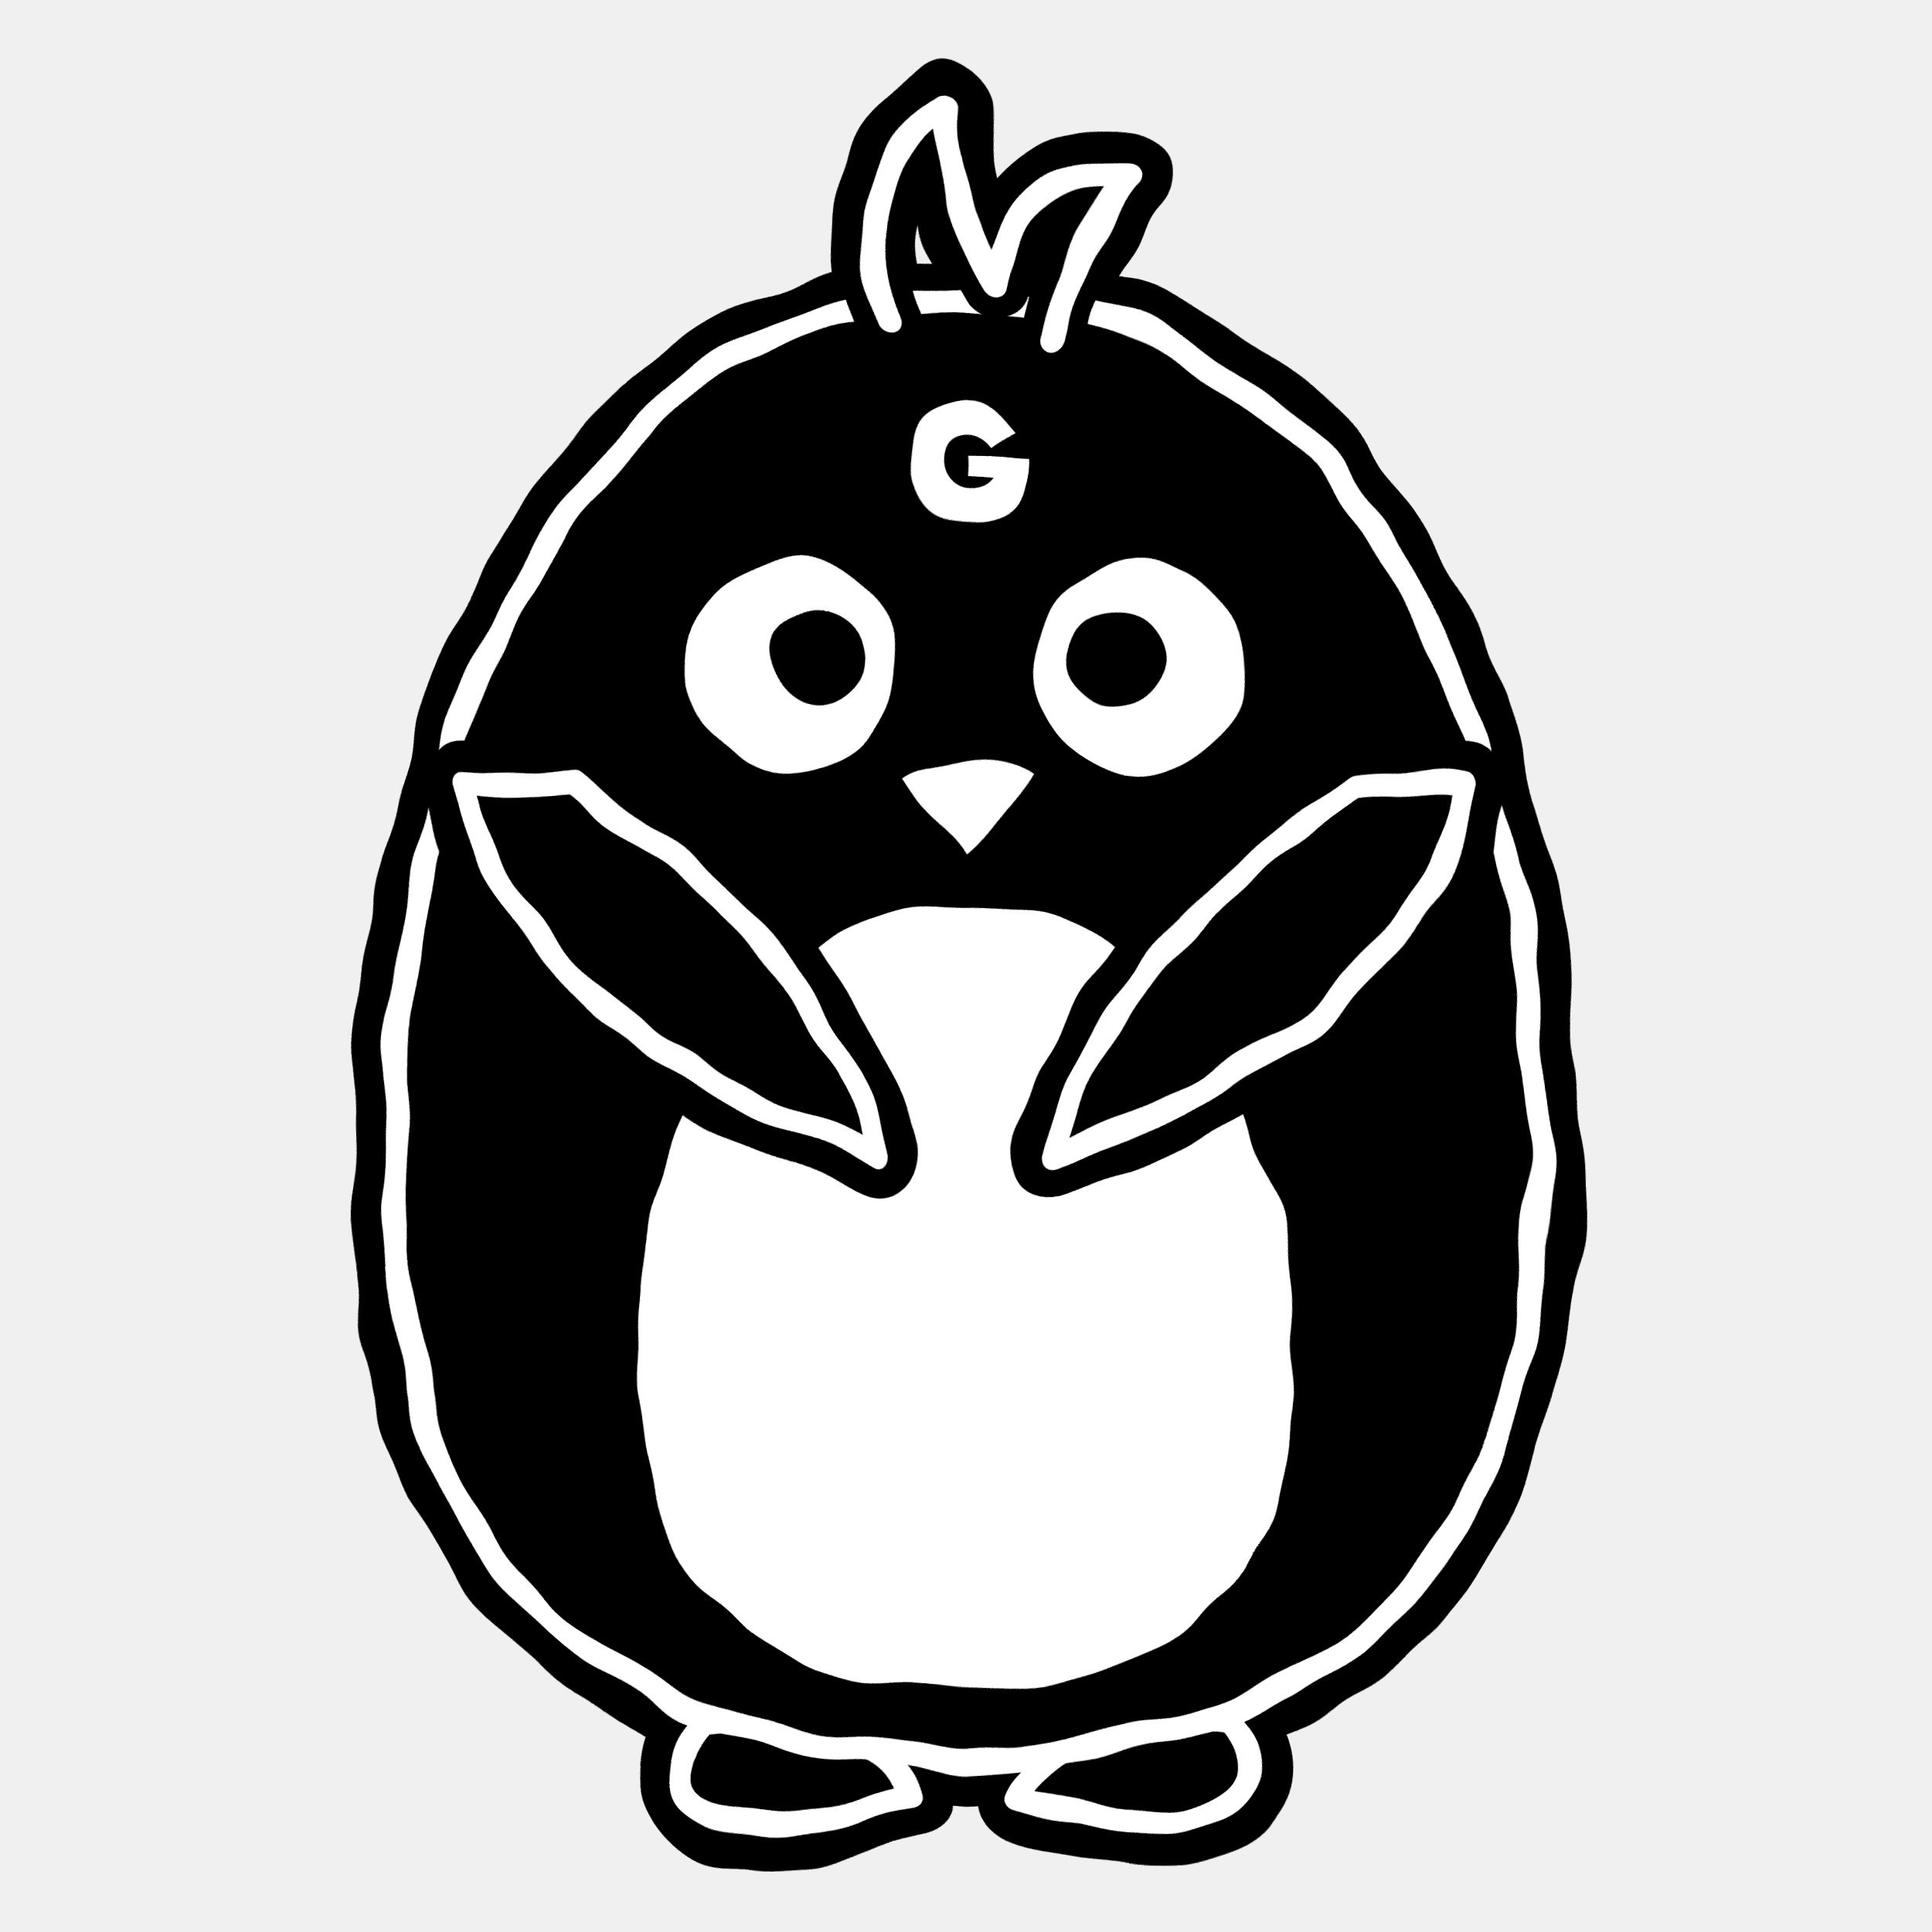
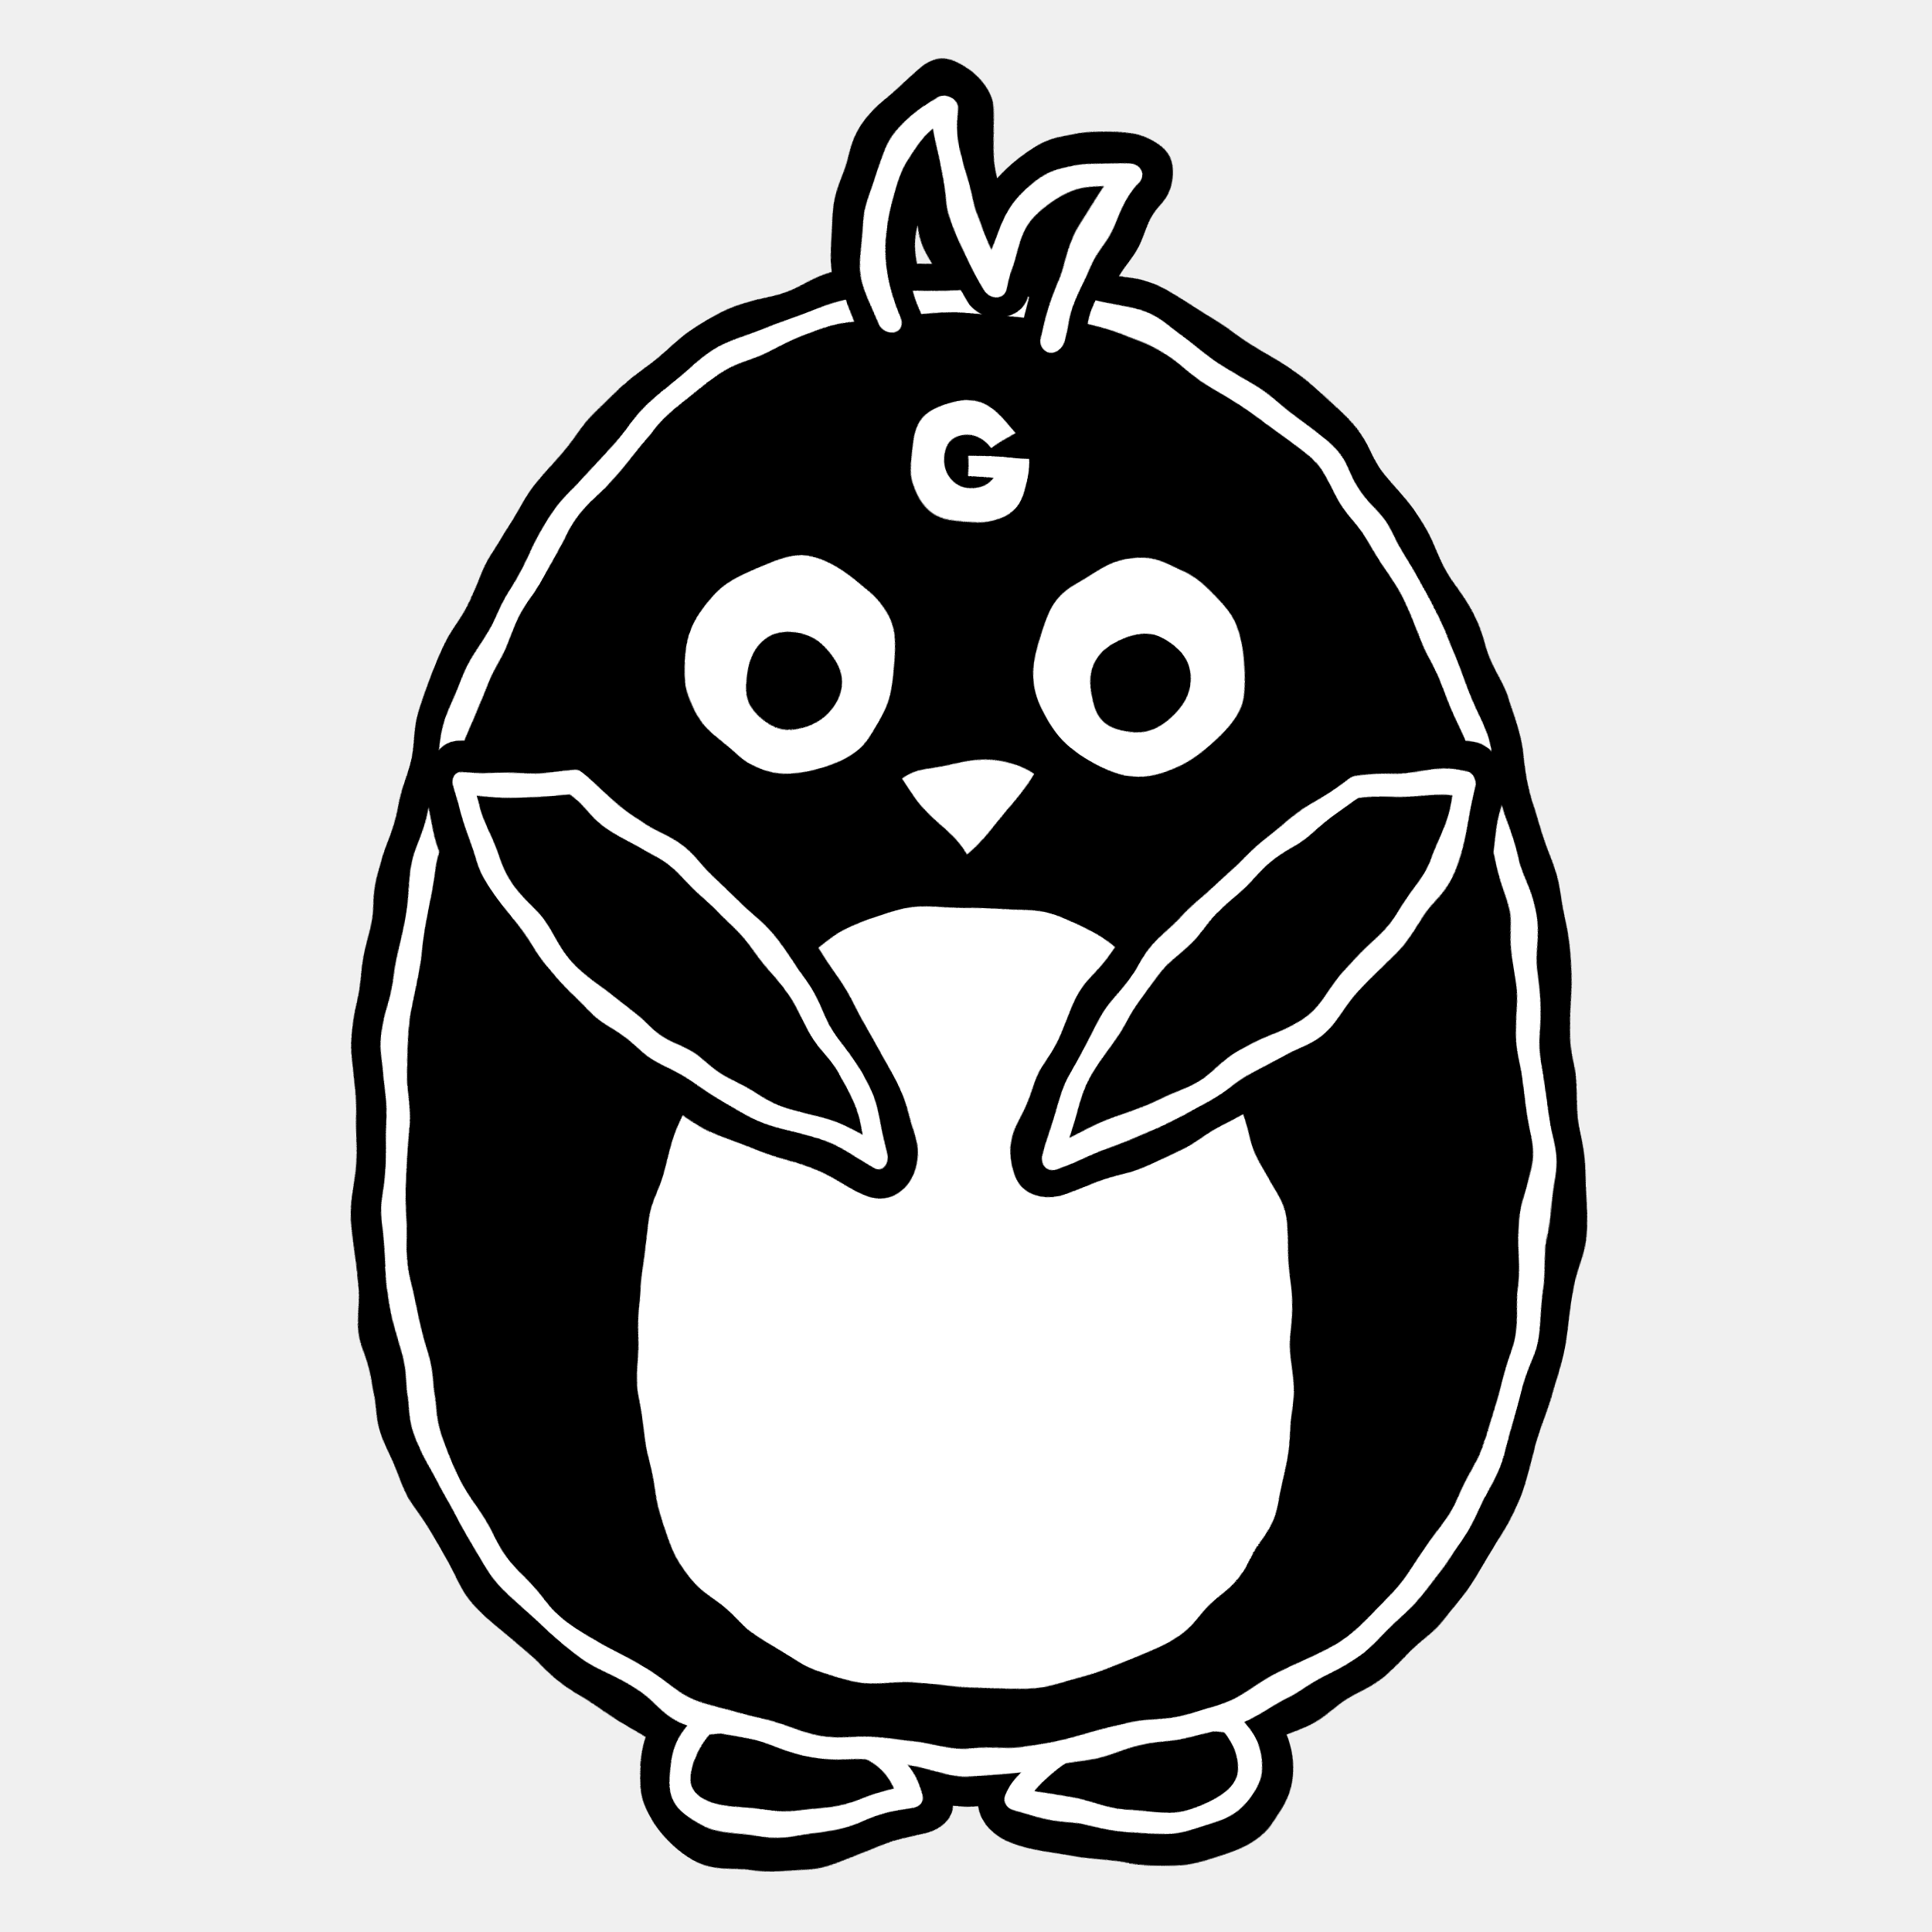
<svg xmlns="http://www.w3.org/2000/svg" viewBox="0 0 400 400" width="400" height="400">
  <defs>
    <filter id="ink" x="-10%" y="-10%" width="120%" height="120%">
      <feTurbulence type="fractalNoise" baseFrequency="0.045" numOctaves="2" seed="3" result="n" />
      <feDisplacementMap in="SourceGraphic" in2="n" scale="5" xChannelSelector="R" yChannelSelector="G" />
    </filter>
  </defs>
  <g filter="url(#ink)">
    <g transform="translate(0,0) rotate(0 200 240)">
      <path fill="none" stroke="#000" stroke-width="18" stroke-linejoin="round" stroke-linecap="round" d="M200 62 C268 60 312 128 318 222 C324 318 284 362 200 364 C116 362 76 318 82 222 C88 128 132 60 200 62 Z" />
      <path fill="none" stroke="#000" stroke-width="18" stroke-linejoin="round" stroke-linecap="round" d="M146 356 C132 374 150 384 188 372 C184 362 170 356 146 356 Z" />
      <path fill="none" stroke="#000" stroke-width="18" stroke-linejoin="round" stroke-linecap="round" d="M254 356 C268 374 250 384 212 372 C216 362 230 356 254 356 Z" />
      <path fill="none" stroke="#000" stroke-width="18" stroke-linejoin="round" stroke-linecap="round" d="M184 66 C176 40 186 28 196 22 C196 38 200 48 206 58 C210 42 222 34 234 36 C224 46 220 58 218 70" />
      <path fill="#000" stroke="#fff" stroke-width="5" stroke-linejoin="round" stroke-linecap="round" d="M146 356 C132 374 150 384 188 372 C184 362 170 356 146 356 Z" />
      <path fill="#000" stroke="#fff" stroke-width="5" stroke-linejoin="round" stroke-linecap="round" d="M254 356 C268 374 250 384 212 372 C216 362 230 356 254 356 Z" />
      <path fill="#000" stroke="#fff" stroke-width="5" stroke-linejoin="round" stroke-linecap="round" d="M200 62 C268 60 312 128 318 222 C324 318 284 362 200 364 C116 362 76 318 82 222 C88 128 132 60 200 62 Z" />
-       <path fill="none" stroke="#000" stroke-width="14" stroke-linecap="round" stroke-linejoin="round" d="M184 66 C176 40 186 28 196 22 C196 38 200 48 206 58 C210 42 222 34 234 36 C224 46 220 58 218 70" />
-       <path fill="none" stroke="#fff" stroke-width="5" stroke-linecap="round" stroke-linejoin="round" d="M184 66 C176 40 186 28 196 22 C196 38 200 48 206 58 C210 42 222 34 234 36 C224 46 220 58 218 70" />
+       <path fill="none" stroke="#000" stroke-width="14" stroke-linejoin="round" stroke-linecap="round" d="M184 66 C176 40 186 28 196 22 C196 38 200 48 206 58 C210 42 222 34 234 36 C224 46 220 58 218 70" />
+       <path fill="none" stroke="#fff" stroke-width="5" stroke-linejoin="round" stroke-linecap="round" d="M184 66 C176 40 186 28 196 22 C196 38 200 48 206 58 C210 42 222 34 234 36 C224 46 220 58 218 70" />
      <path fill="#fff" stroke="none" d="M200 188 C246 188 270 236 268 288 C266 334 238 350 200 350 C162 350 134 334 132 288 C130 236 154 188 200 188 Z" />
      <circle fill="#fff" stroke="none" cx="164" cy="138" r="22" />
-       <circle cx="169" cy="136" r="10" fill="#000" />
+       <circle cx="164" cy="141" r="10" fill="#000" />
      <circle fill="#fff" stroke="none" cx="236" cy="138" r="22" />
-       <circle cx="231" cy="136" r="10" fill="#000" />
-       <path style="fill:#000;stroke:#000;stroke-linejoin:round;stroke-width:9" d="M187 161 C193 156 207 156 213 161 C210 166 205 172 200 177 C195 172 190 166 187 161 Z" />
+       <circle cx="236" cy="141" r="10" fill="#000" />
+       <path d="M187 161 C193 156 207 156 213 161 C210 166 205 172 200 177 C195 172 190 166 187 161 Z" fill="#000" stroke="#000" stroke-linejoin="round" stroke-width="9" />
      <path fill="#fff" stroke="none" d="M187 161 C193 156 207 156 213 161 C210 166 205 172 200 177 C195 172 190 166 187 161 Z" />
      <g transform="translate(200,96) scale(0.2) translate(-100,-100)">
        <clipPath id="gceyes1">
          <circle cx="100" cy="100" r="64" />
        </clipPath>
        <g fill="#fff" clip-path="url(#gceyes1)">
          <path d="M139.0 73.7 A47 47 0 1 0 141.5 122.1" fill="none" stroke="#fff" stroke-width="34" />
          <rect x="98" y="92" width="66" height="24" />
          <rect x="130" y="92" width="34" height="60" />
        </g>
      </g>
      <path fill="none" stroke="#000" stroke-width="18" stroke-linejoin="round" stroke-linecap="round" transform="translate(96,162.7) scale(1,1) rotate(-65.6525) scale(1,0.931)" d="M0 0 C-26 18 -40 70 -34 118 C-16 104 4 66 10 22 Z" />
      <path fill="none" stroke="#000" stroke-width="18" stroke-linejoin="round" stroke-linecap="round" transform="translate(304,162.7) scale(-1,1) rotate(-65.6525) scale(1,0.931)" d="M0 0 C-26 18 -40 70 -34 118 C-16 104 4 66 10 22 Z" />
      <path fill="#000" stroke="#fff" stroke-width="5" stroke-linejoin="round" stroke-linecap="round" transform="translate(96,162.7) scale(1,1) rotate(-65.6525) scale(1,0.931)" d="M0 0 C-26 18 -40 70 -34 118 C-16 104 4 66 10 22 Z" />
      <path fill="#000" stroke="#fff" stroke-width="5" stroke-linejoin="round" stroke-linecap="round" transform="translate(304,162.7) scale(-1,1) rotate(-65.6525) scale(1,0.931)" d="M0 0 C-26 18 -40 70 -34 118 C-16 104 4 66 10 22 Z" />
    </g>
  </g>
</svg>
